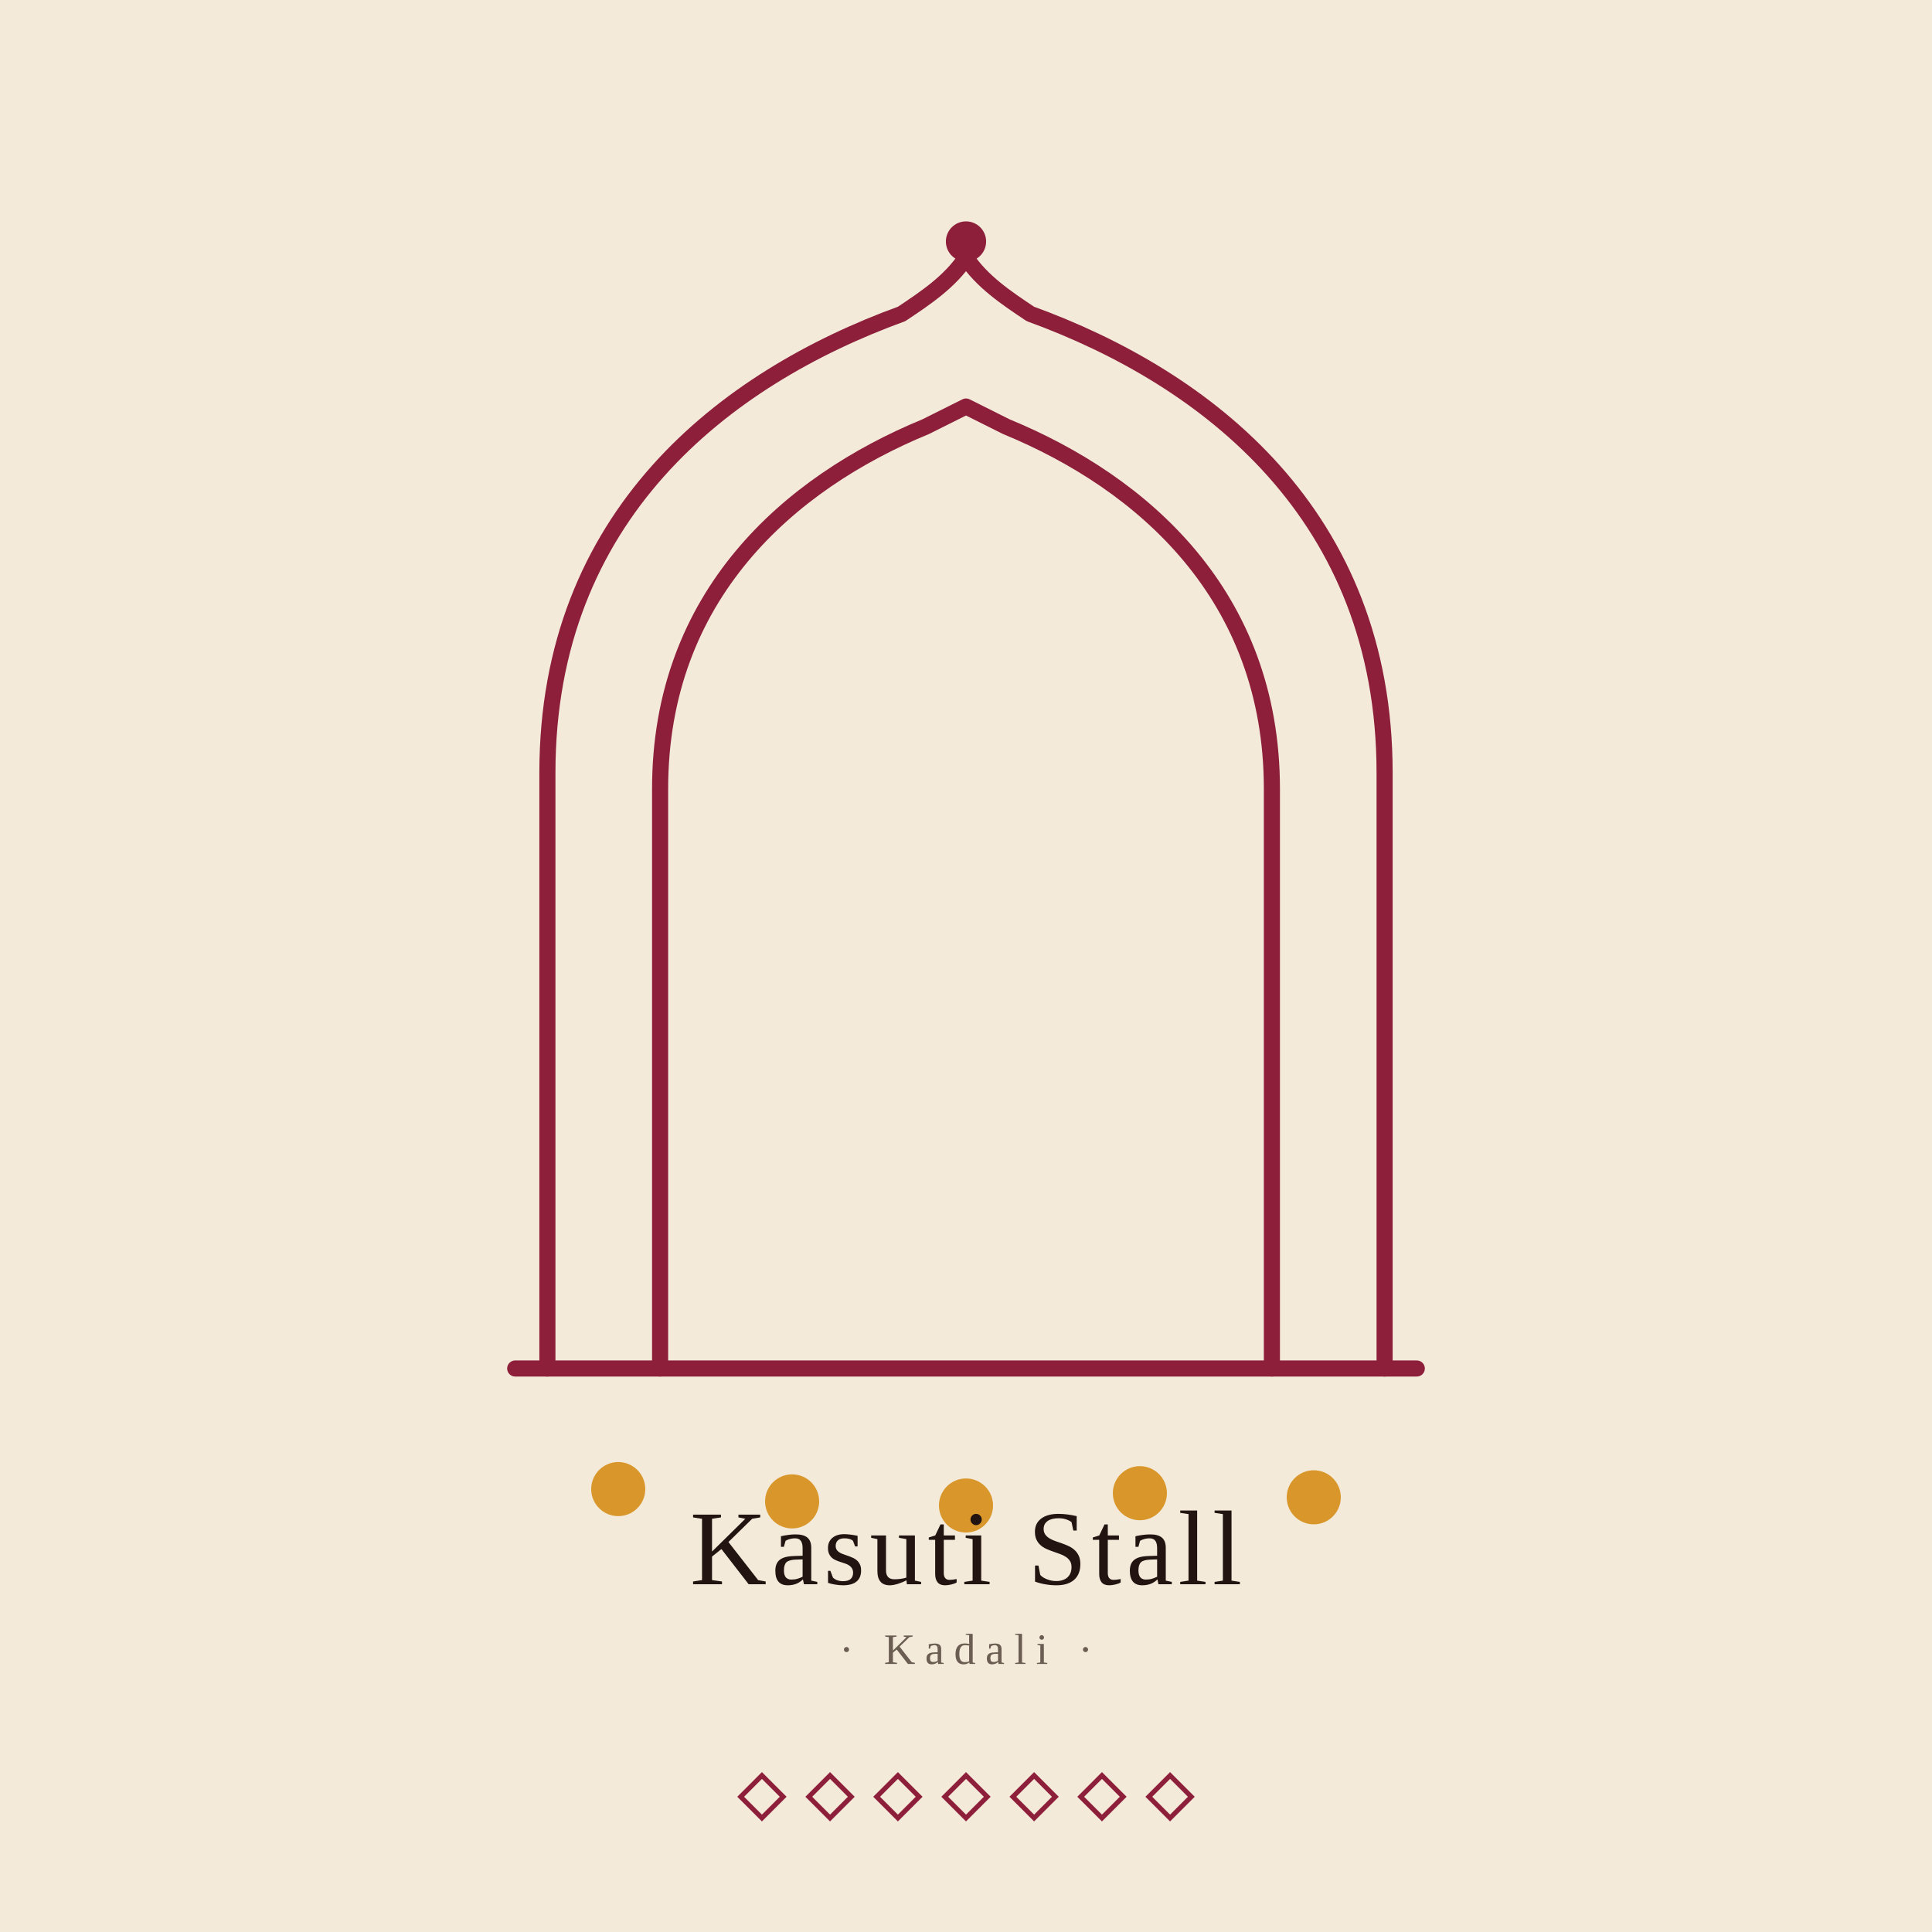
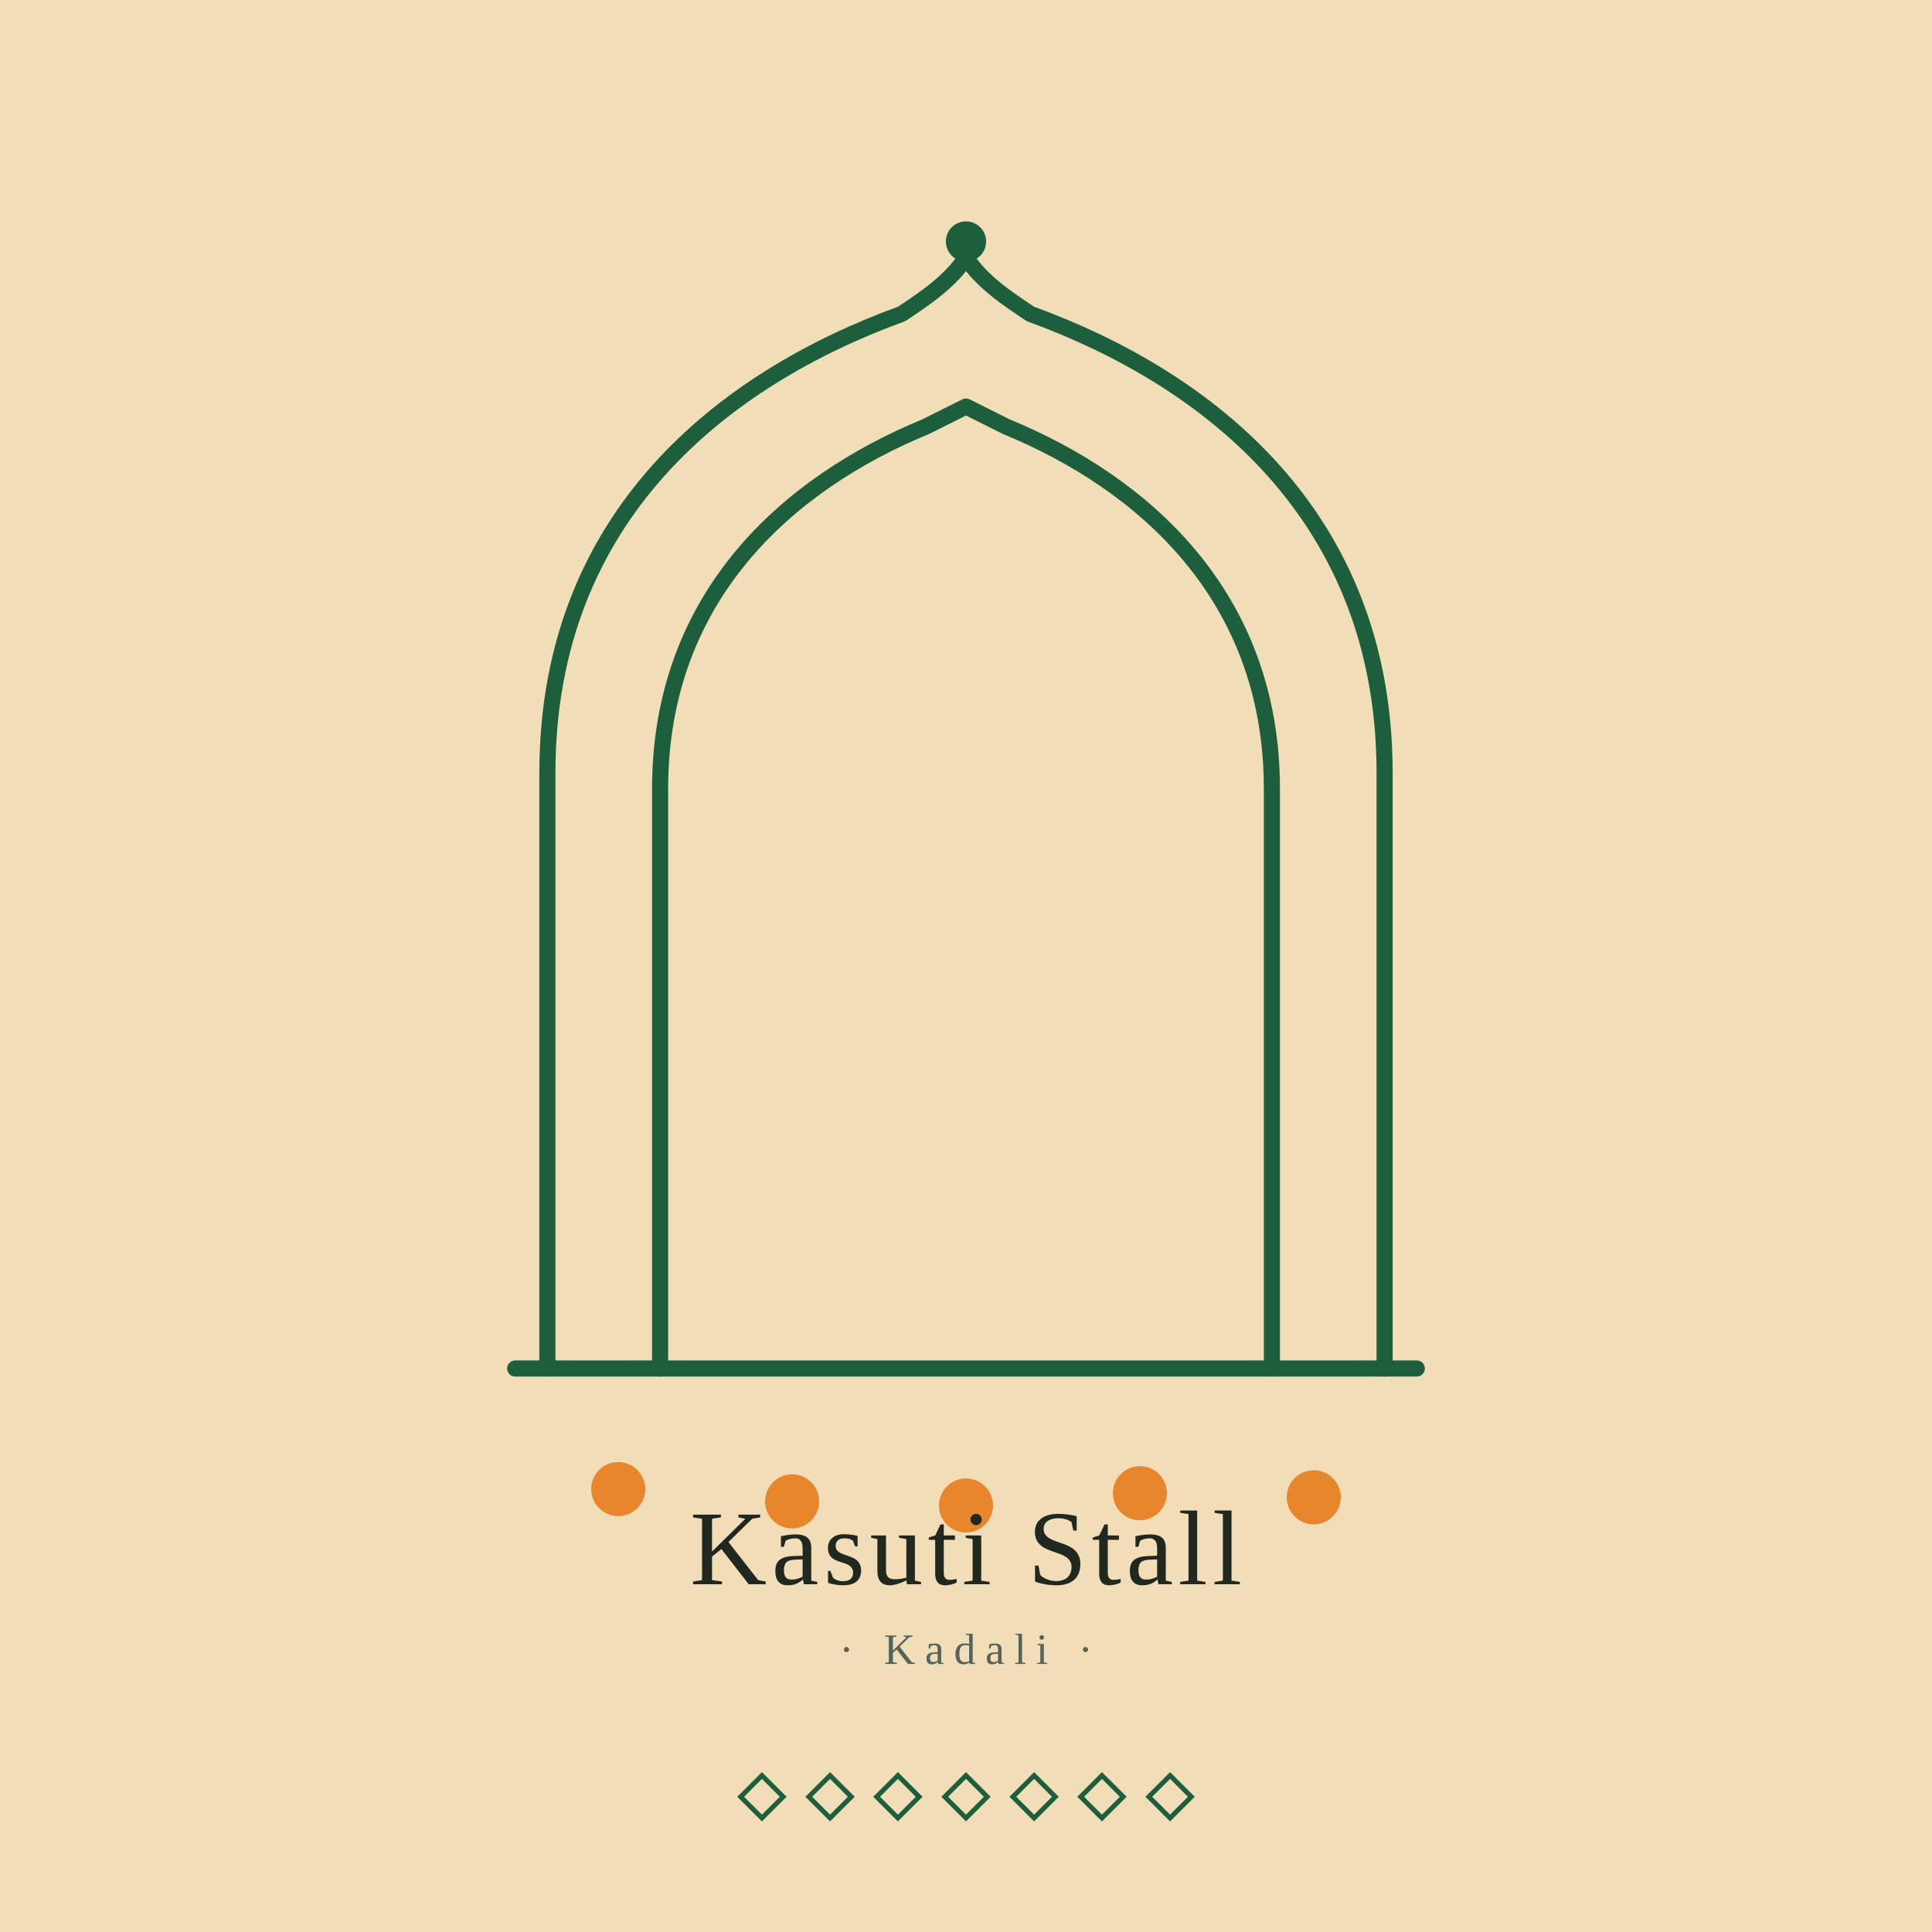
<svg xmlns="http://www.w3.org/2000/svg" viewBox="0 0 800 800">
-   <rect width="800" height="800" fill="#F3EADA" />
-   <svg x="200.0" y="80.0" width="400.0" height="500.0" viewBox="0 0 120 150" fill="none" stroke="#8E1F3B" stroke-width="2" stroke-linecap="round" stroke-linejoin="round">
-     <circle cx="60" cy="6" r="2.5" fill="#8E1F3B" stroke="none" />
+   <rect width="800" height="800" fill="#F2DDB9" />
+   <svg x="200.0" y="80.0" width="400.0" height="500.0" viewBox="0 0 120 150" fill="none" stroke="#1D5F3C" stroke-width="2" stroke-linecap="round" stroke-linejoin="round">
+     <circle cx="60" cy="6" r="2.5" fill="#1D5F3C" stroke="none" />
    <path d="M8 146 V72 C8 40 30 23 52 15 C55 13 58 11 60 8 C62 11 65 13 68 15 C90 23 112 40 112 72 V146" />
    <path d="M22 146 V74 C22 50 38 36 55 29 L60 26.5 L65 29 C82 36 98 50 98 74 V146" />
    <path d="M4 146 H116" />
  </svg>
-   <circle cx="256.0" cy="616.6" r="11.2" fill="#D9972B" />
-   <circle cx="328.0" cy="621.7" r="11.2" fill="#D9972B" />
-   <circle cx="400.0" cy="623.4" r="11.2" fill="#D9972B" />
-   <circle cx="472.0" cy="618.3" r="11.2" fill="#D9972B" />
-   <circle cx="544.0" cy="620.0" r="11.2" fill="#D9972B" />
-   <text x="400.0" y="656" text-anchor="middle" fill="#221410" font-family="Georgia, 'Times New Roman', serif" font-size="44" letter-spacing="2">Kasuti Stall</text>
-   <text x="400.0" y="689" text-anchor="middle" fill="#6B5D52" font-family="Georgia, 'Times New Roman', serif" font-size="18" letter-spacing="4">· Kadali ·</text>
-   <path d="M315.5 735.2 L324.3 744.0 L315.5 752.8 L306.7 744.0 Z" fill="none" stroke="#8E1F3B" stroke-width="2" />
-   <path d="M343.7 735.2 L352.5 744.0 L343.7 752.8 L334.9 744.0 Z" fill="none" stroke="#8E1F3B" stroke-width="2" />
-   <path d="M371.8 735.2 L380.6 744.0 L371.8 752.8 L363.0 744.0 Z" fill="none" stroke="#8E1F3B" stroke-width="2" />
-   <path d="M400.0 735.2 L408.8 744.0 L400.0 752.8 L391.2 744.0 Z" fill="none" stroke="#8E1F3B" stroke-width="2" />
-   <path d="M428.2 735.2 L437.0 744.0 L428.2 752.8 L419.4 744.0 Z" fill="none" stroke="#8E1F3B" stroke-width="2" />
-   <path d="M456.3 735.2 L465.1 744.0 L456.3 752.8 L447.5 744.0 Z" fill="none" stroke="#8E1F3B" stroke-width="2" />
-   <path d="M484.5 735.2 L493.3 744.0 L484.5 752.8 L475.7 744.0 Z" fill="none" stroke="#8E1F3B" stroke-width="2" />
+   <circle cx="256.0" cy="616.6" r="11.2" fill="#E8862E" />
+   <circle cx="328.0" cy="621.7" r="11.2" fill="#E8862E" />
+   <circle cx="400.0" cy="623.4" r="11.2" fill="#E8862E" />
+   <circle cx="472.0" cy="618.3" r="11.2" fill="#E8862E" />
+   <circle cx="544.0" cy="620.0" r="11.2" fill="#E8862E" />
+   <text x="400.0" y="656" text-anchor="middle" fill="#20281F" font-family="Georgia, 'Times New Roman', serif" font-size="44" letter-spacing="2">Kasuti Stall</text>
+   <text x="400.0" y="689" text-anchor="middle" fill="#55645A" font-family="Georgia, 'Times New Roman', serif" font-size="18" letter-spacing="4">· Kadali ·</text>
+   <path d="M315.5 735.2 L324.3 744.0 L315.5 752.8 L306.7 744.0 Z" fill="none" stroke="#1D5F3C" stroke-width="2" />
+   <path d="M343.7 735.2 L352.5 744.0 L343.7 752.8 L334.9 744.0 Z" fill="none" stroke="#1D5F3C" stroke-width="2" />
+   <path d="M371.8 735.2 L380.6 744.0 L371.8 752.8 L363.0 744.0 Z" fill="none" stroke="#1D5F3C" stroke-width="2" />
+   <path d="M400.0 735.2 L408.8 744.0 L400.0 752.8 L391.2 744.0 Z" fill="none" stroke="#1D5F3C" stroke-width="2" />
+   <path d="M428.2 735.2 L437.0 744.0 L428.2 752.8 L419.4 744.0 Z" fill="none" stroke="#1D5F3C" stroke-width="2" />
+   <path d="M456.3 735.2 L465.1 744.0 L456.3 752.8 L447.5 744.0 Z" fill="none" stroke="#1D5F3C" stroke-width="2" />
+   <path d="M484.5 735.2 L493.3 744.0 L484.5 752.8 L475.7 744.0 Z" fill="none" stroke="#1D5F3C" stroke-width="2" />
</svg>
